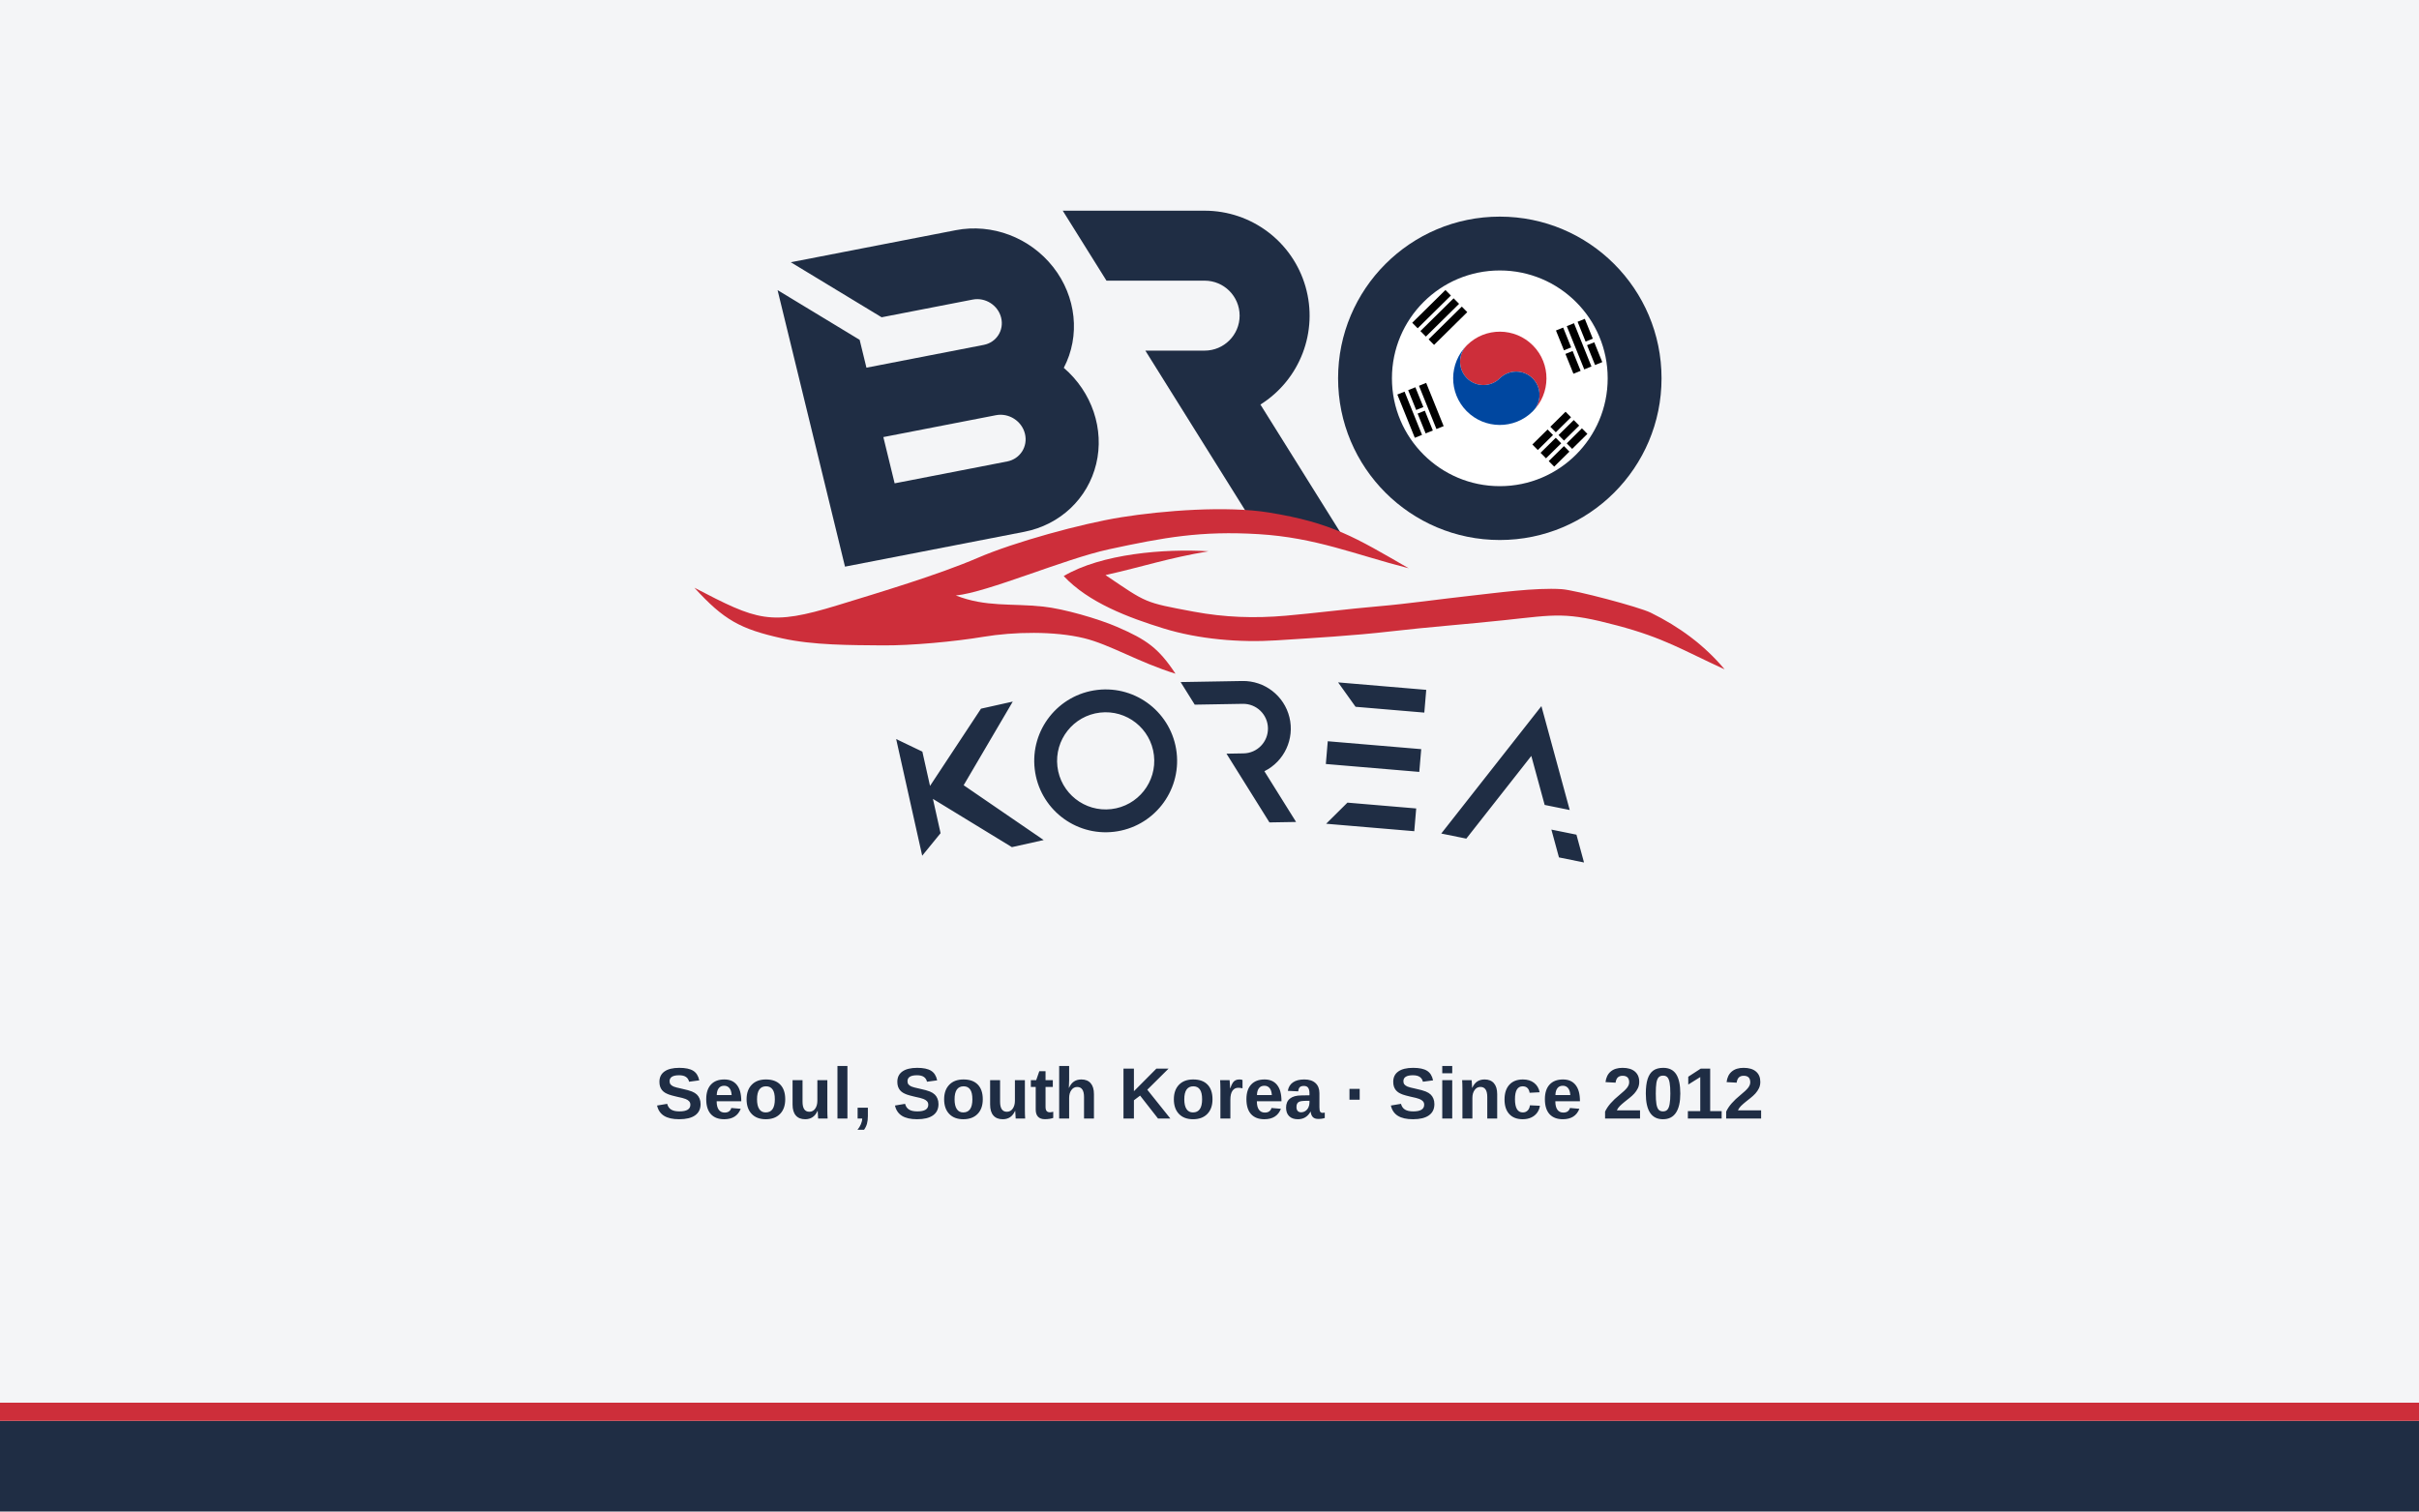
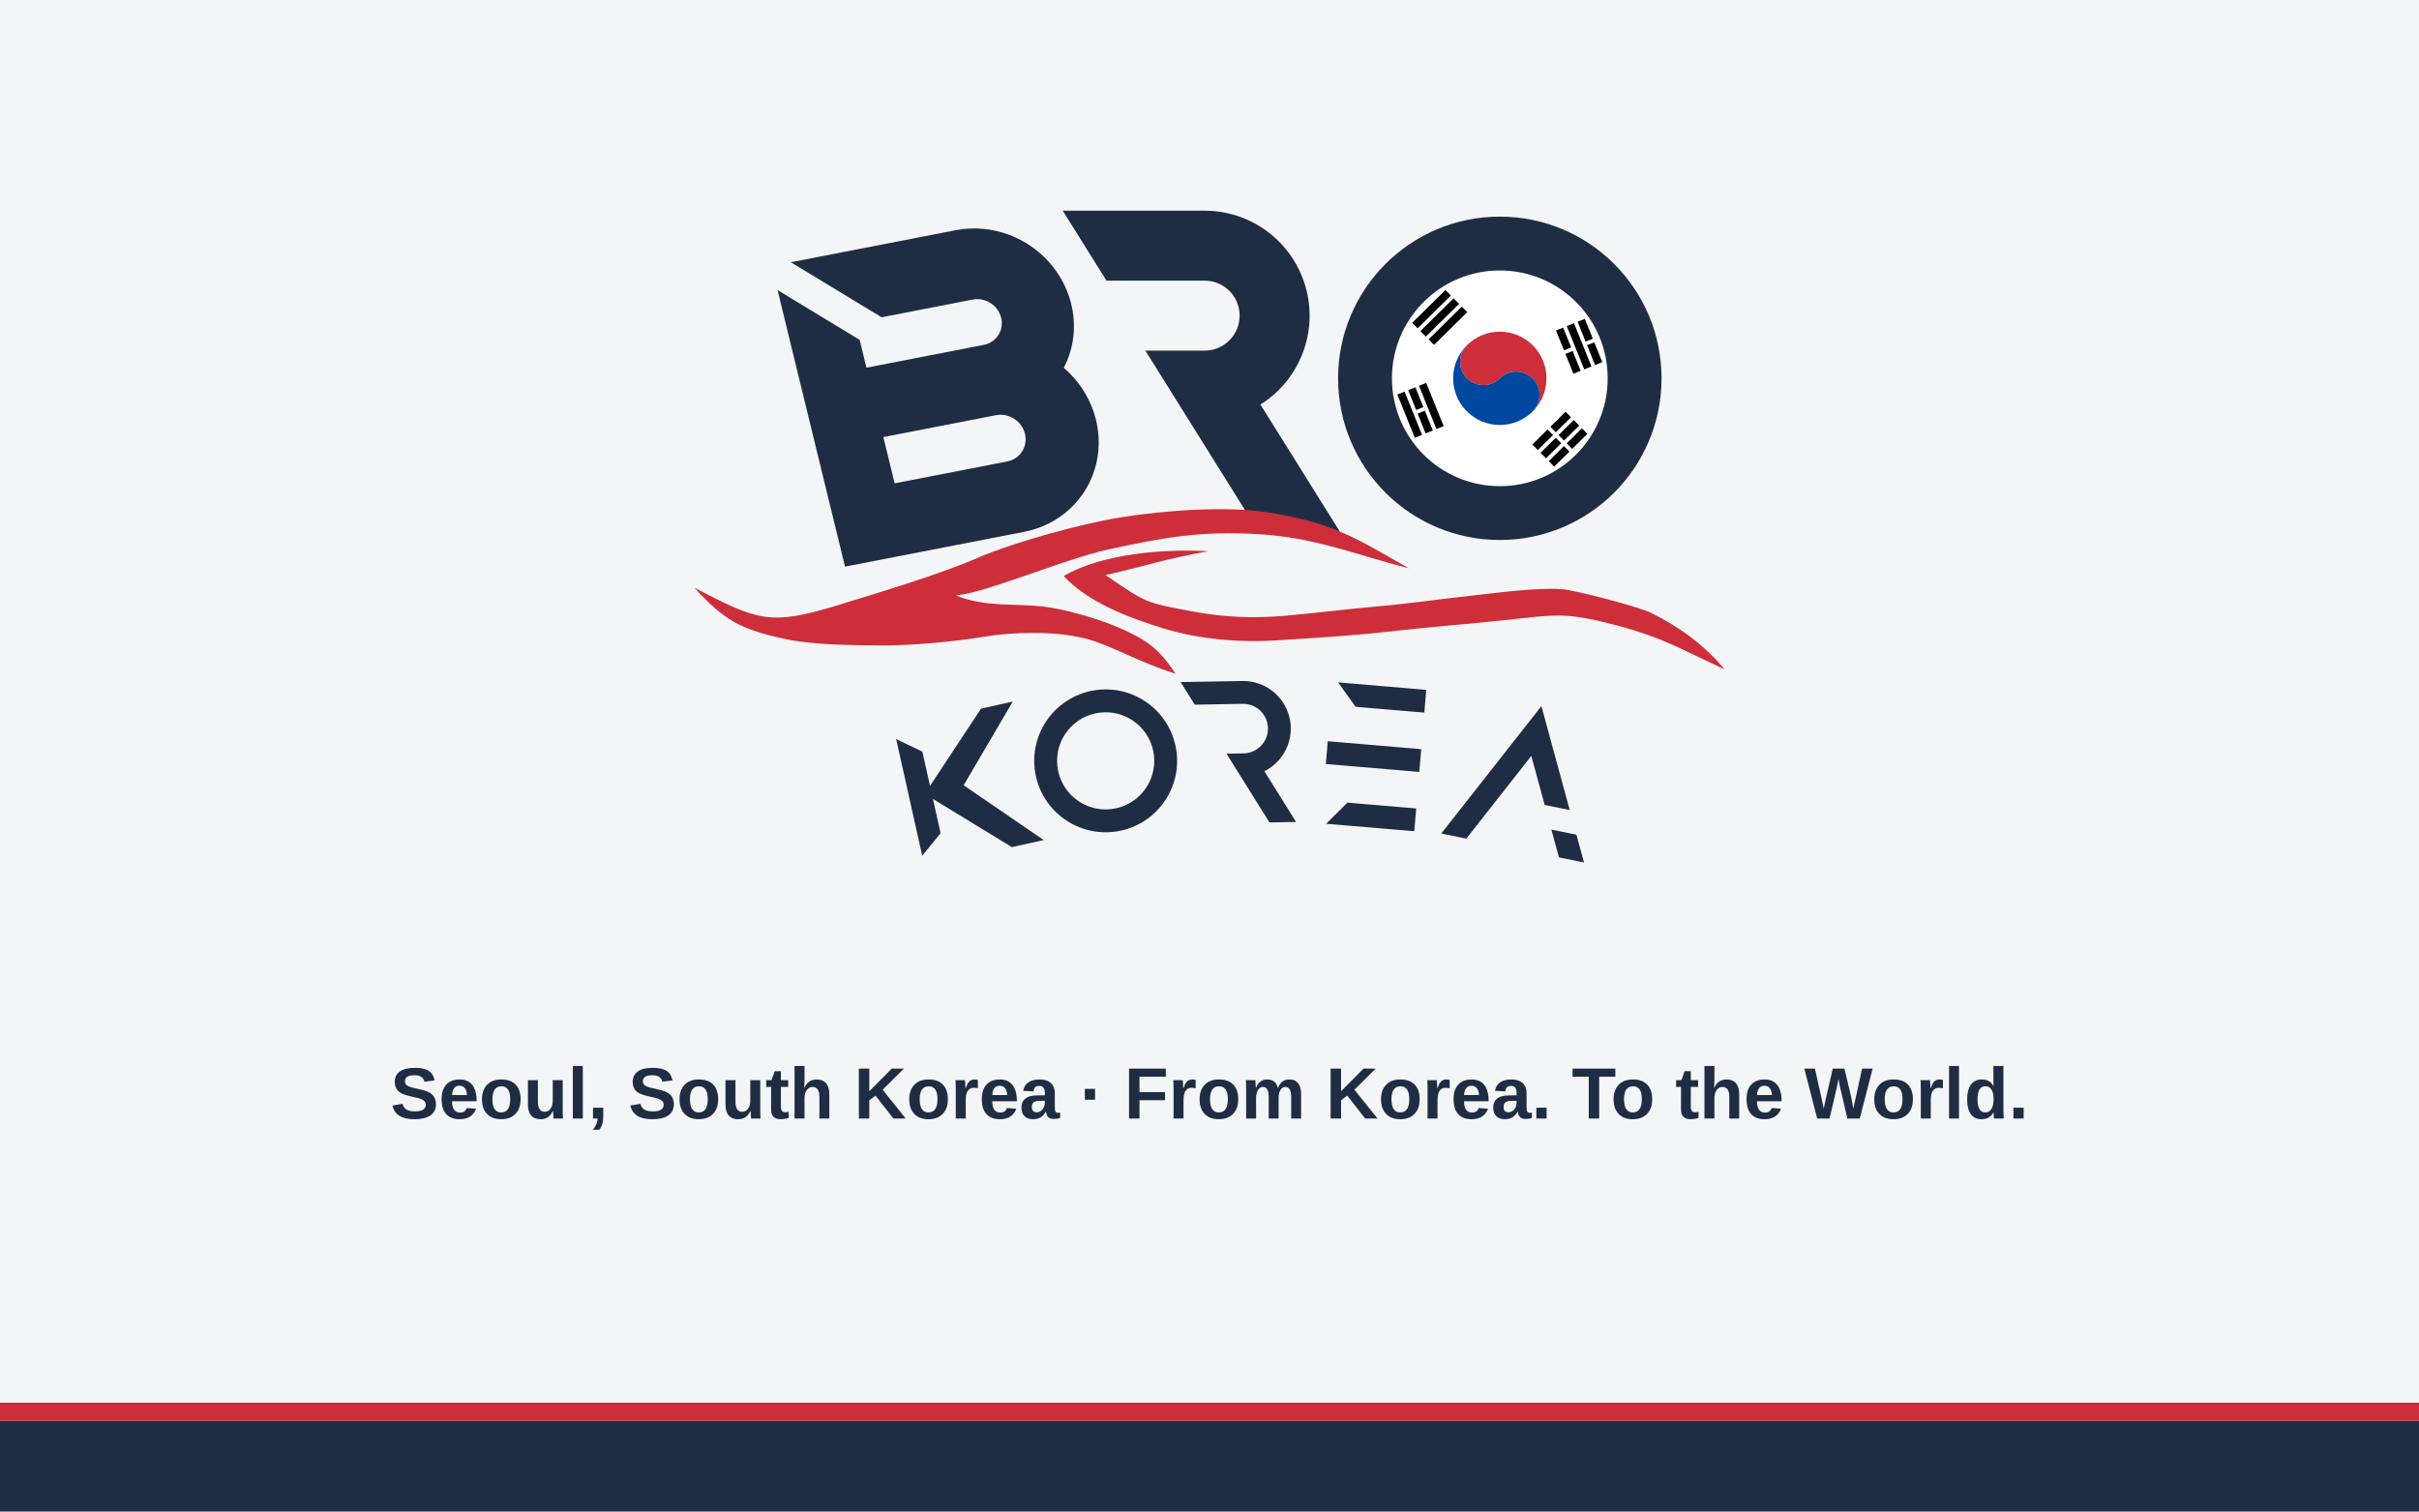
<svg xmlns="http://www.w3.org/2000/svg" viewBox="0 0 800 500" width="800" height="500" role="img" aria-label="BRO KOREA">
  <rect width="800" height="500" fill="#F4F5F7" />
  <rect y="470" width="800" height="30" fill="#1F2D44" />
  <rect y="464" width="800" height="6" fill="#CD2E3A" />
  <svg x="220" y="60" width="360" height="235" viewBox="0 0 1120 730.77">
    <path fill="#1F2D44" fill-rule="evenodd" d="M129.21,83.05L298.99,50.05C336.25,42.81 375.34,57.62 399.18,88.03C423.02,118.43 427.27,158.89 410.08,191.72C439.1,216.64 452.01,254.89 443.43,290.58C434.84,326.27 406.25,353.3 369.51,360.44L184.97,396.31L115.59,111.72L200.04,162.9L207.03,191.56L327.77,168.09C340.78,165.56 348.78,153.07 345.64,140.2C342.5,127.32 329.41,118.93 316.4,121.46L222.65,139.68ZM224.43,262.97L236.04,310.58L351.87,288.06C365.15,285.48 373.32,272.73 370.12,259.58C366.91,246.44 353.55,237.87 340.27,240.46Z" />
    <path fill="#1F2D44" d="M409.01,30L555,30C603.15,30 645.48,61.87 658.79,108.14C672.1,154.41 653.18,203.9 612.39,229.49L700.67,370.76L604.16,350.29L494,174L555,174C574.88,174 591,157.88 591,138C591,118.12 574.88,102 555,102L454,102Z" />
    <path fill="#FFFFFF" d="M969.7,202.5C969.7,263.8 920,313.5 858.7,313.5C797.4,313.5 747.7,263.8 747.7,202.5C747.7,141.2 797.4,91.5 858.7,91.5C920,91.5 969.7,141.2 969.7,202.5Z" />
    <path fill="#1F2D44" fill-rule="evenodd" d="M1025.1,202.5C1025.1,294.4 950.6,368.9 858.7,368.9C766.8,368.9 692.3,294.4 692.3,202.5C692.3,110.6 766.8,36.1 858.7,36.1C950.6,36.1 1025.1,110.6 1025.1,202.5ZM969.7,202.5C969.7,141.2 920,91.5 858.7,91.5C797.4,91.5 747.7,141.2 747.7,202.5C747.7,263.8 797.4,313.5 858.7,313.5C920,313.5 969.7,263.8 969.7,202.5Z" />
    <path fill="#CD2E3A" d="M858.7,202.5C849.26,211.81 834.07,211.71 824.76,202.27C815.45,192.83 815.55,177.64 824.99,168.33C843.86,149.71 874.25,149.92 892.87,168.79C911.49,187.66 911.28,218.05 892.41,236.67C901.85,227.36 901.95,212.17 892.64,202.73C883.33,193.29 868.14,193.19 858.7,202.5Z" />
    <path fill="#0047A0" d="M858.7,202.5C868.14,193.19 883.33,193.29 892.64,202.73C901.95,212.17 901.85,227.36 892.41,236.67C873.54,255.29 843.15,255.08 824.53,236.21C805.91,217.34 806.12,186.95 824.99,168.33C815.55,177.64 815.45,192.83 824.76,202.27C834.07,211.71 849.26,211.81 858.7,202.5Z" />
    <path fill="#000000" d="M802.75,111.61L808.37,117.3L774.2,151.01L768.58,145.32ZM811.18,120.15L816.79,125.85L782.62,159.55L777,153.86ZM819.6,128.69L825.22,134.39L791.05,168.1L785.43,162.4ZM916.48,153.29L923.89,150.29L932.13,170.69L924.71,173.69ZM926.21,177.39L933.63,174.4L941.87,194.8L934.45,197.79ZM927.6,148.79L935.02,145.8L952.99,190.3L945.58,193.3ZM938.73,144.3L946.15,141.3L954.38,161.7L946.97,164.7ZM948.46,168.41L955.88,165.41L964.12,185.81L956.7,188.81ZM753.28,219.19L760.7,216.19L778.67,260.7L771.25,263.7ZM764.41,214.7L771.82,211.7L780.06,232.1L772.64,235.09ZM774.14,238.8L781.56,235.81L789.8,256.21L782.38,259.2ZM775.53,210.2L782.95,207.21L800.92,251.71L793.51,254.71ZM926.35,236.9L931.97,242.6L916.31,258.05L910.69,252.35ZM907.84,255.16L913.46,260.86L897.8,276.31L892.18,270.61ZM934.78,245.45L940.4,251.14L924.73,266.59L919.12,260.9ZM916.27,263.7L921.89,269.4L906.22,284.85L900.61,279.15ZM943.2,253.99L948.82,259.68L933.16,275.13L927.54,269.44ZM924.69,272.25L930.31,277.94L914.65,293.39L909.03,287.7Z" />
    <path fill="#1F2D44" d="M237.61,573.75L264.57,586.69L283.31,670.62L264.4,693.8ZM324.9,542.49L357.59,535.19L307.05,621.27L389.39,677.69L356.69,684.98L270.69,632.44L269.39,626.61ZM526.18,587.66C530.88,627.98 502.02,664.48 461.7,669.18C421.38,673.89 384.88,645.02 380.17,604.71C375.46,564.39 404.33,527.88 444.65,523.18C484.97,518.47 521.47,547.34 526.18,587.66ZM502.83,590.38C499.63,562.95 474.8,543.32 447.37,546.52C419.95,549.72 400.31,574.55 403.51,601.98C406.71,629.41 431.54,649.05 458.97,645.84C486.4,642.64 506.04,617.81 502.83,590.38ZM530.29,515.1L593.8,514C616.7,513.61 636.81,529.12 642.25,551.37C647.68,573.61 636.98,596.66 616.48,606.86L649.09,659.07L621.68,659.54L577.49,588.8L595.09,588.49C609.17,588.25 620.39,576.64 620.14,562.55C619.9,548.47 608.29,537.26 594.21,537.5L544.81,538.35ZM692.33,515.43L783,523.11L781.02,546.53L710.27,540.54ZM681.68,576L777.84,584.14L775.85,607.56L679.7,599.42ZM701.92,639.18L772.67,645.17L770.69,668.59L680.01,660.91ZM901.5,539.85L930.63,646.77L904.85,641.55L891.11,591.11L824.23,676.22L798.45,670.99ZM911.76,666.93L937.54,672.15L945.34,700.77L919.56,695.55Z" />
    <path fill="#CD2E3A" d="M30,418C60.4,451.28 77.17,460.53 120.22,470.09C152.38,477.24 190.31,477.06 223.45,477.36C253.09,477.63 297.84,473.45 327.26,468.53C358.45,463.32 400.3,462.46 431.06,469.98C457.47,476.43 487.2,494.76 525,506.5C507.68,480.21 495.47,471.6 465.31,458.48C445.73,449.96 409.99,439.66 388.97,437.43C355.61,433.88 330.25,438.16 299,426C331.61,422.8 410.93,388.31 456.44,378.48C513.4,366.17 551.42,359.31 610.38,362.87C669.38,366.42 709.16,383.69 765,398C709.82,366.18 686.17,351.18 620.99,340.59C577.82,333.57 512.43,338.54 468.94,345.53C428.28,352.06 359.24,371 321.79,387.17C281.36,404.62 219.96,422.98 177.16,436.11C107.66,457.43 94.94,451.81 30,418Z" />
    <path fill="#CD2E3A" d="M410,406C435.45,433.34 476.78,448.79 512.56,459.85C548.75,471.04 591.18,474.62 628.85,472.18C667.64,469.67 707.76,467.42 746.26,462.96C784.81,458.48 824.77,455.54 863.31,451.41C917.22,445.64 926.24,442.72 979.57,456.93C1027.98,469.83 1046.17,481.94 1090,502C1068.9,476.79 1043.03,457.98 1014.01,443.72C1001.76,437.7 936.07,420.35 922.28,419.48C895.01,417.74 855.57,423.32 827.85,426.36C796.73,429.77 764.37,434.5 733.28,437.17C702.34,439.82 669.9,444.07 638.36,446.82C606.17,449.62 575.45,448.56 543.7,442.63C492.18,433.01 495.82,433.89 453,405C492.78,396.02 517.49,387.45 559,380.5C513.55,377.66 448.79,383.04 410,406Z" />
  </svg>
-   <text x="400" y="370" text-anchor="middle" font-family="Montserrat,Arial,Helvetica,sans-serif" font-size="24" font-weight="600" fill="#1F2D44">Seoul, South Korea · Since 2012</text>
+   <text x="400" y="370" text-anchor="middle" font-family="Montserrat,Arial,Helvetica,sans-serif" font-size="24" font-weight="600" fill="#1F2D44">Seoul, South Korea · From Korea. To the World.</text>
</svg>
